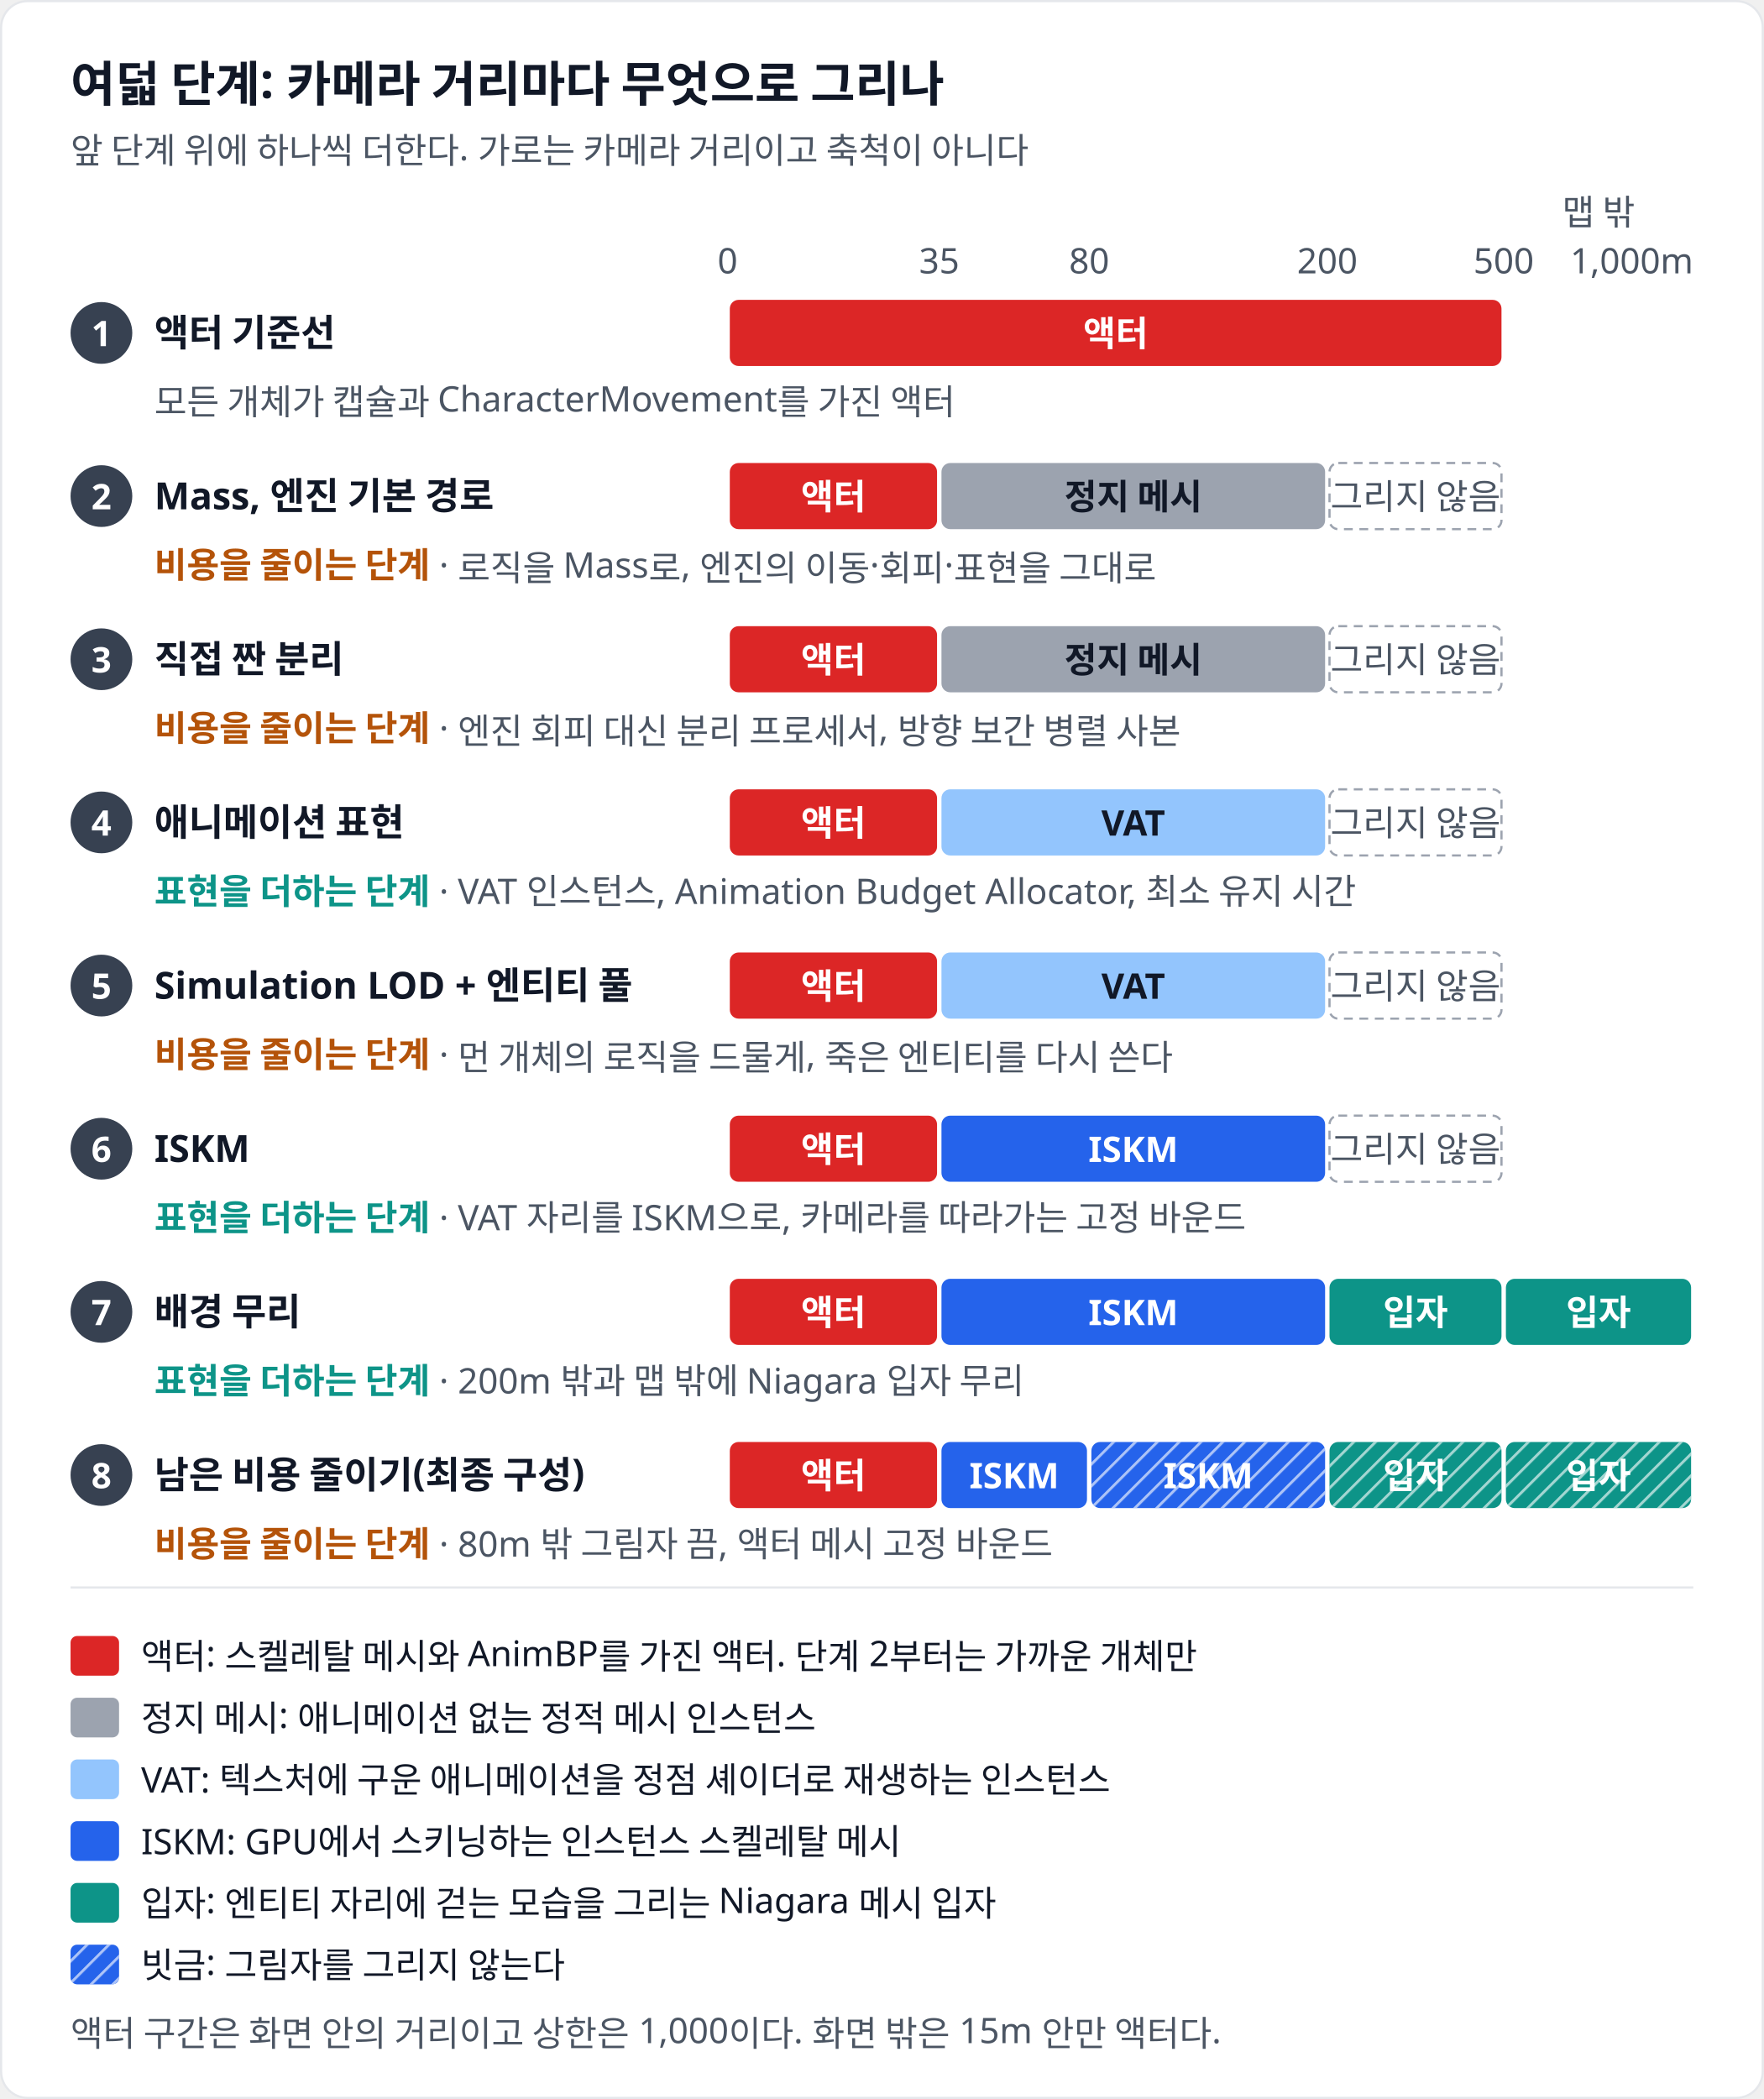
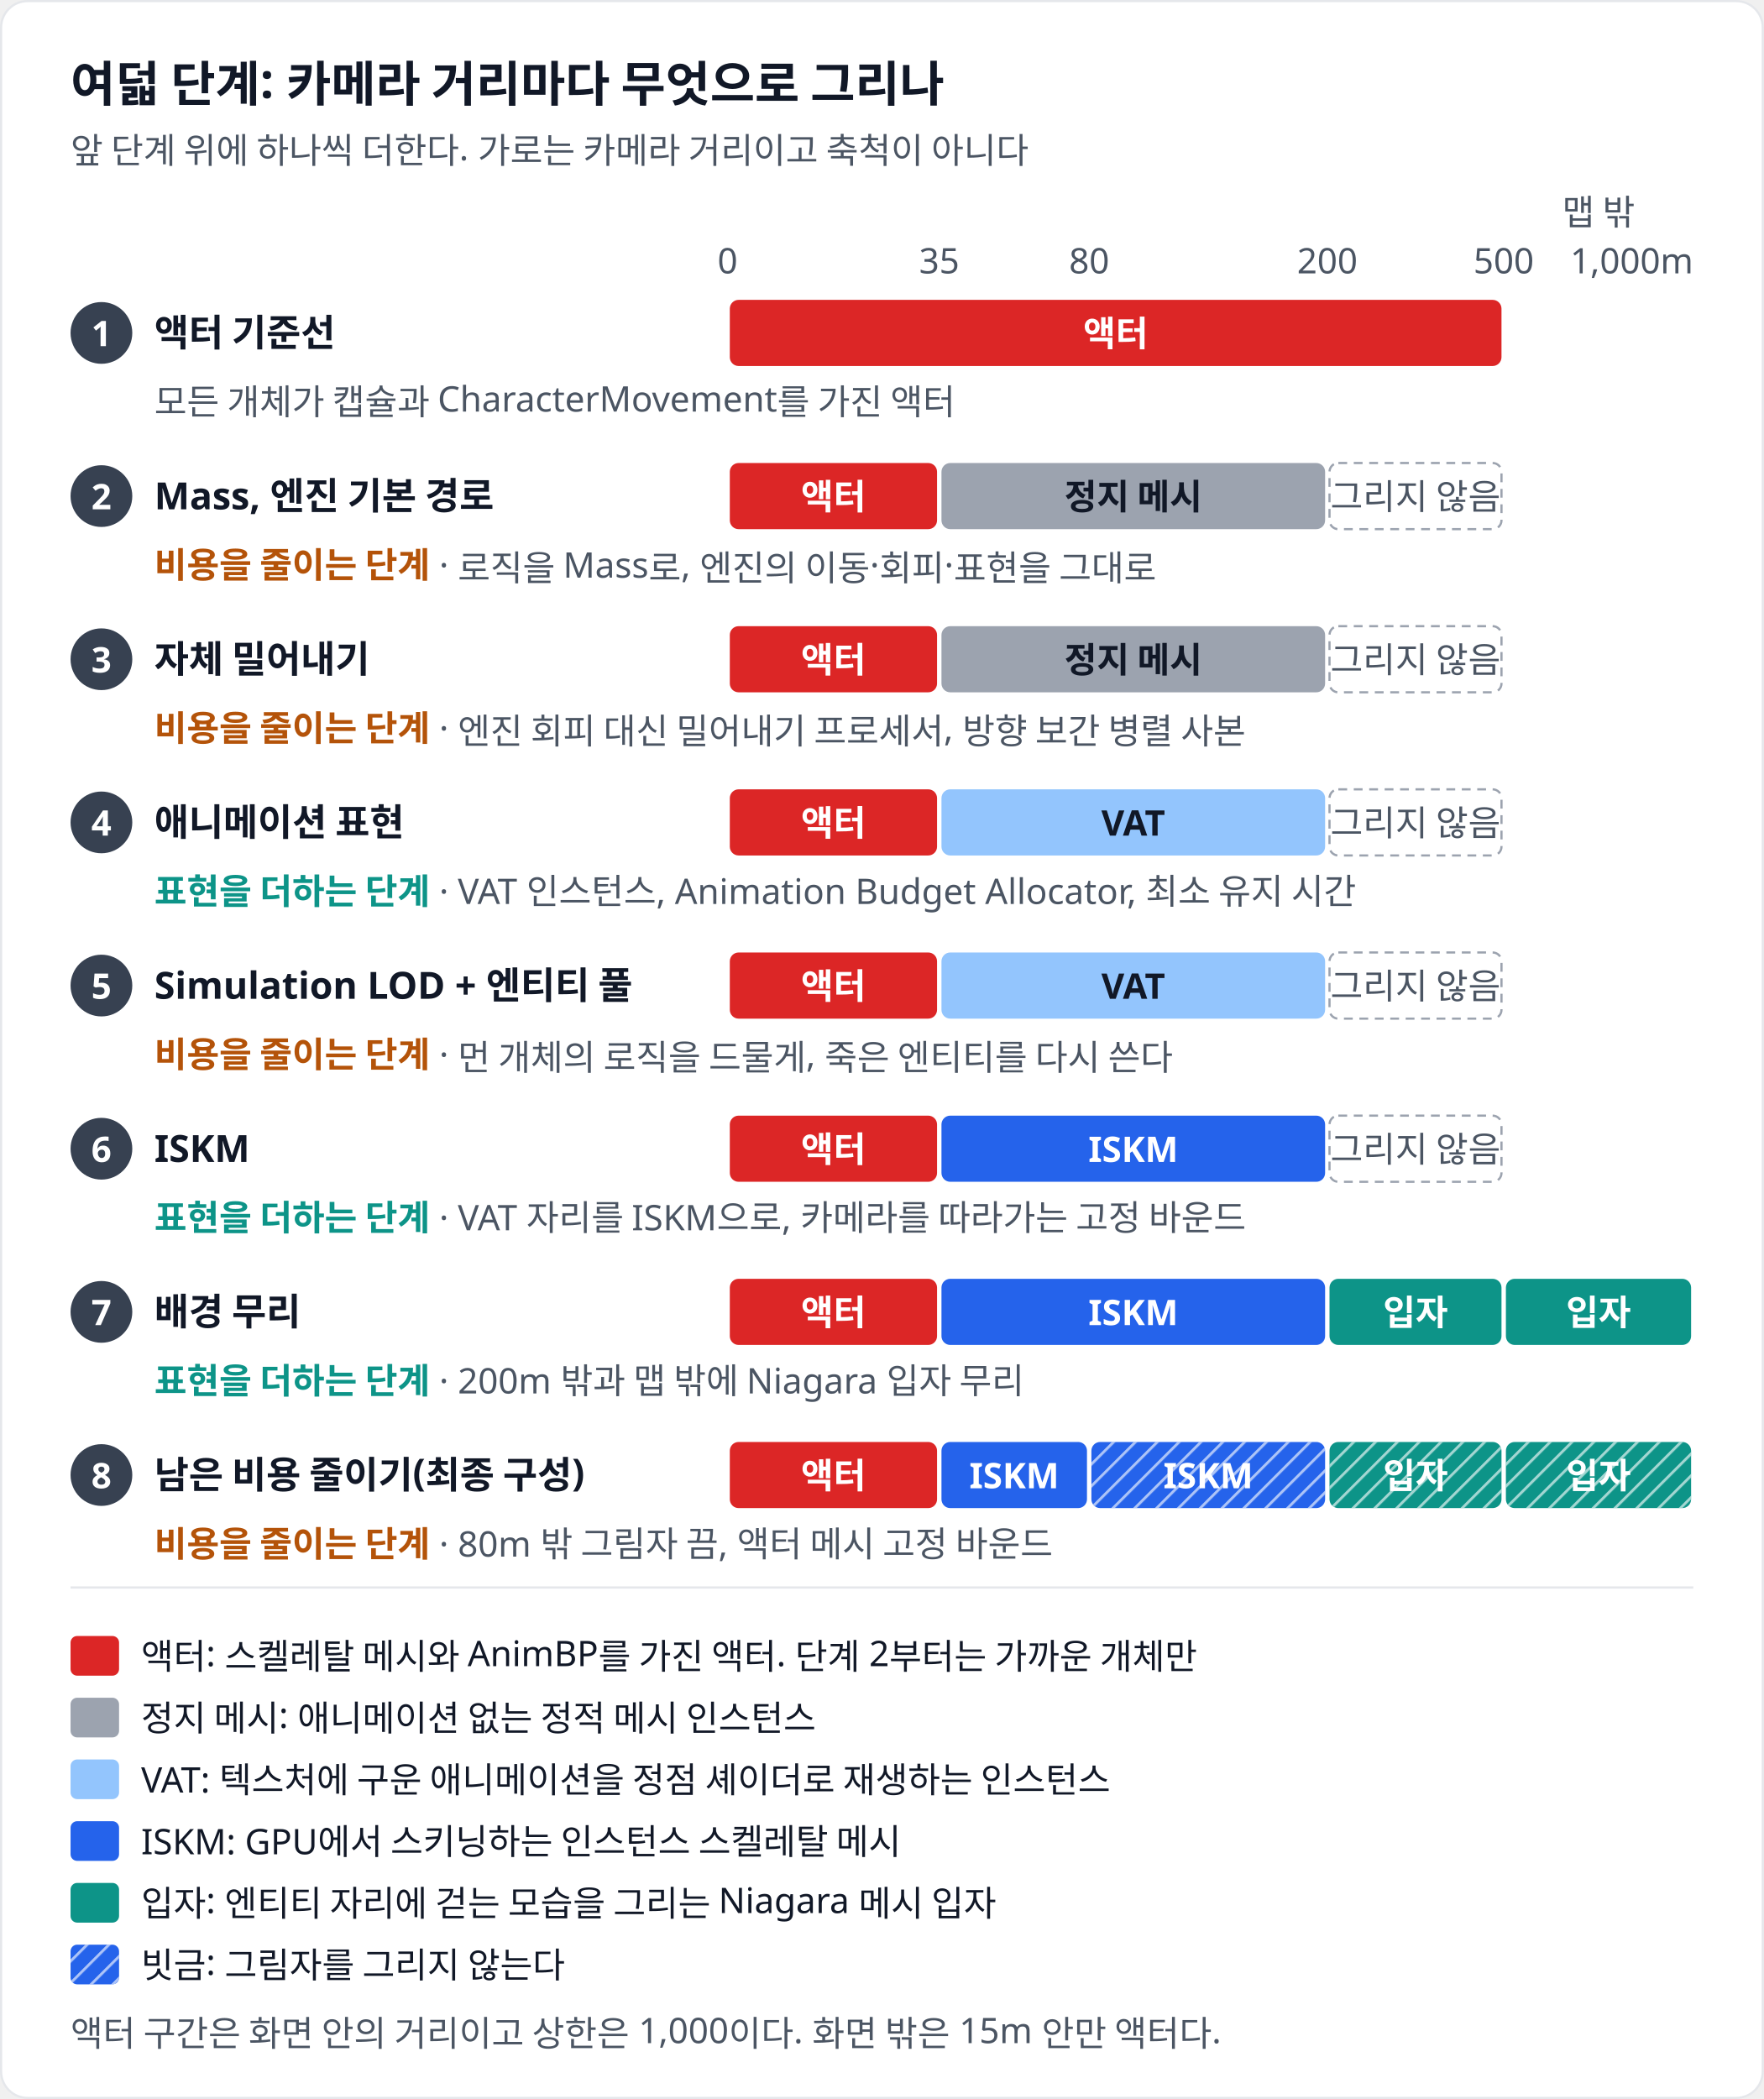
<svg xmlns="http://www.w3.org/2000/svg" width="800" height="952" viewBox="0 0 800 952" font-family="Malgun Gothic, Apple SD Gothic Neo, Noto Sans KR, Segoe UI, sans-serif" font-size="16" fill="#111827">
  <defs>
    <pattern id="hatch" width="8" height="8" patternUnits="userSpaceOnUse" patternTransform="rotate(45)">
      <rect width="8" height="8" fill="#f3f4f6" />
      <line x1="0" y1="0" x2="0" y2="8" stroke="#9ca3af" stroke-width="3" />
    </pattern>
    <pattern id="shade" width="7" height="7" patternUnits="userSpaceOnUse" patternTransform="rotate(45)">
      <line x1="0" y1="0" x2="0" y2="7" stroke="#ffffff" stroke-opacity="0.6" stroke-width="2.5" />
    </pattern>
    <marker id="arrow" viewBox="0 0 10 10" refX="9" refY="5" markerWidth="7" markerHeight="7" orient="auto-start-reverse">
      <path d="M0 0 L10 5 L0 10 z" fill="#374151" />
    </marker>
    <marker id="arrowb" viewBox="0 0 10 10" refX="9" refY="5" markerWidth="7" markerHeight="7" orient="auto-start-reverse">
      <path d="M0 0 L10 5 L0 10 z" fill="#2563eb" />
    </marker>
  </defs>
  <rect x="0.5" y="0.5" width="799" height="951" rx="12" fill="#ffffff" stroke="#e5e7eb" />
  <text x="32" y="46" font-size="22" font-weight="700">여덟 단계: 카메라 거리마다 무엇으로 그리나</text>
  <text x="32" y="74" font-size="16" fill="#4b5563">앞 단계 위에 하나씩 더한다. 가로는 카메라 거리이고 축척이 아니다</text>
  <text x="330.0" y="124" text-anchor="middle" font-size="16" fill="#4b5563">0</text>
  <text x="426.0" y="124" text-anchor="middle" font-size="16" fill="#4b5563">35</text>
  <text x="494.0" y="124" text-anchor="middle" font-size="16" fill="#4b5563">80</text>
  <text x="602.0" y="124" text-anchor="middle" font-size="16" fill="#4b5563">200</text>
  <text x="682.0" y="124" text-anchor="middle" font-size="16" fill="#4b5563">500</text>
  <text x="768.0" y="124" text-anchor="end" font-size="16" fill="#4b5563">1,000m</text>
  <text x="725.0" y="102" text-anchor="middle" font-size="16" fill="#4b5563">맵 밖</text>
  <circle cx="46" cy="151" r="14" fill="#374151" />
  <text x="46" y="157" text-anchor="middle" font-size="16" font-weight="700" fill="white">1</text>
  <text x="70" y="157" font-size="17" font-weight="700">액터 기준선</text>
  <text x="70" y="188" font-size="16" fill="#4b5563">모든 개체가 캡슐과 CharacterMovement를 가진 액터</text>
  <rect x="331.0" y="136" width="350.0" height="30" rx="4" fill="#dc2626" />
  <text x="506.0" y="157" text-anchor="middle" font-size="16" font-weight="700" fill="white">액터</text>
  <circle cx="46" cy="225" r="14" fill="#374151" />
  <text x="46" y="231" text-anchor="middle" font-size="16" font-weight="700" fill="white">2</text>
  <text x="70" y="231" font-size="17" font-weight="700">Mass, 엔진 기본 경로</text>
  <text x="70" y="262" font-size="16" fill="#4b5563">
    <tspan font-weight="700" fill="#b45309">비용을 줄이는 단계</tspan> · 로직을 Mass로, 엔진의 이동·회피·표현을 그대로</text>
  <rect x="331.0" y="210" width="94.0" height="30" rx="4" fill="#dc2626" />
  <text x="378.0" y="231" text-anchor="middle" font-size="16" font-weight="700" fill="white">액터</text>
  <rect x="427.0" y="210" width="174.0" height="30" rx="4" fill="#9ca3af" />
  <text x="514.0" y="231" text-anchor="middle" font-size="16" font-weight="700" fill="#111827">정지 메시</text>
  <rect x="603.0" y="210" width="78.0" height="30" rx="4" fill="white" stroke="#9ca3af" stroke-dasharray="4 3" />
  <text x="642.0" y="231" text-anchor="middle" font-size="16" fill="#4b5563">그리지 않음</text>
  <circle cx="46" cy="299" r="14" fill="#374151" />
  <text x="46" y="305" text-anchor="middle" font-size="16" font-weight="700" fill="white">3</text>
-   <text x="70" y="305" font-size="17" font-weight="700">직접 짠 분리</text>
+   <text x="70" y="305" font-size="17" font-weight="700">자체 밀어내기</text>
  <text x="70" y="336" font-size="16" fill="#4b5563">
-     <tspan font-weight="700" fill="#b45309">비용을 줄이는 단계</tspan> · 엔진 회피 대신 분리 프로세서, 방향 보간 병렬 사본</text>
+     <tspan font-weight="700" fill="#b45309">비용을 줄이는 단계</tspan> · 엔진 회피 대신 밀어내기 프로세서, 방향 보간 병렬 사본</text>
  <rect x="331.0" y="284" width="94.0" height="30" rx="4" fill="#dc2626" />
  <text x="378.0" y="305" text-anchor="middle" font-size="16" font-weight="700" fill="white">액터</text>
  <rect x="427.0" y="284" width="174.0" height="30" rx="4" fill="#9ca3af" />
  <text x="514.0" y="305" text-anchor="middle" font-size="16" font-weight="700" fill="#111827">정지 메시</text>
  <rect x="603.0" y="284" width="78.0" height="30" rx="4" fill="white" stroke="#9ca3af" stroke-dasharray="4 3" />
  <text x="642.0" y="305" text-anchor="middle" font-size="16" fill="#4b5563">그리지 않음</text>
  <circle cx="46" cy="373" r="14" fill="#374151" />
  <text x="46" y="379" text-anchor="middle" font-size="16" font-weight="700" fill="white">4</text>
  <text x="70" y="379" font-size="17" font-weight="700">애니메이션 표현</text>
  <text x="70" y="410" font-size="16" fill="#4b5563">
    <tspan font-weight="700" fill="#0d9488">표현을 더하는 단계</tspan> · VAT 인스턴스, Animation Budget Allocator, 최소 유지 시간</text>
  <rect x="331.0" y="358" width="94.0" height="30" rx="4" fill="#dc2626" />
  <text x="378.0" y="379" text-anchor="middle" font-size="16" font-weight="700" fill="white">액터</text>
  <rect x="427.0" y="358" width="174.0" height="30" rx="4" fill="#93c5fd" />
  <text x="514.0" y="379" text-anchor="middle" font-size="16" font-weight="700" fill="#111827">VAT</text>
  <rect x="603.0" y="358" width="78.0" height="30" rx="4" fill="white" stroke="#9ca3af" stroke-dasharray="4 3" />
  <text x="642.0" y="379" text-anchor="middle" font-size="16" fill="#4b5563">그리지 않음</text>
  <circle cx="46" cy="447" r="14" fill="#374151" />
  <text x="46" y="453" text-anchor="middle" font-size="16" font-weight="700" fill="white">5</text>
  <text x="70" y="453" font-size="17" font-weight="700">Simulation LOD + 엔티티 풀</text>
  <text x="70" y="484" font-size="16" fill="#4b5563">
    <tspan font-weight="700" fill="#b45309">비용을 줄이는 단계</tspan> · 먼 개체의 로직을 드물게, 죽은 엔티티를 다시 쓴다</text>
  <rect x="331.0" y="432" width="94.0" height="30" rx="4" fill="#dc2626" />
  <text x="378.0" y="453" text-anchor="middle" font-size="16" font-weight="700" fill="white">액터</text>
  <rect x="427.0" y="432" width="174.0" height="30" rx="4" fill="#93c5fd" />
  <text x="514.0" y="453" text-anchor="middle" font-size="16" font-weight="700" fill="#111827">VAT</text>
  <rect x="603.0" y="432" width="78.0" height="30" rx="4" fill="white" stroke="#9ca3af" stroke-dasharray="4 3" />
  <text x="642.0" y="453" text-anchor="middle" font-size="16" fill="#4b5563">그리지 않음</text>
  <circle cx="46" cy="521" r="14" fill="#374151" />
  <text x="46" y="527" text-anchor="middle" font-size="16" font-weight="700" fill="white">6</text>
  <text x="70" y="527" font-size="17" font-weight="700">ISKM</text>
  <text x="70" y="558" font-size="16" fill="#4b5563">
    <tspan font-weight="700" fill="#0d9488">표현을 더하는 단계</tspan> · VAT 자리를 ISKM으로, 카메라를 따라가는 고정 바운드</text>
  <rect x="331.0" y="506" width="94.0" height="30" rx="4" fill="#dc2626" />
  <text x="378.0" y="527" text-anchor="middle" font-size="16" font-weight="700" fill="white">액터</text>
  <rect x="427.0" y="506" width="174.0" height="30" rx="4" fill="#2563eb" />
  <text x="514.0" y="527" text-anchor="middle" font-size="16" font-weight="700" fill="white">ISKM</text>
  <rect x="603.0" y="506" width="78.0" height="30" rx="4" fill="white" stroke="#9ca3af" stroke-dasharray="4 3" />
  <text x="642.0" y="527" text-anchor="middle" font-size="16" fill="#4b5563">그리지 않음</text>
  <circle cx="46" cy="595" r="14" fill="#374151" />
  <text x="46" y="601" text-anchor="middle" font-size="16" font-weight="700" fill="white">7</text>
  <text x="70" y="601" font-size="17" font-weight="700">배경 무리</text>
  <text x="70" y="632" font-size="16" fill="#4b5563">
    <tspan font-weight="700" fill="#0d9488">표현을 더하는 단계</tspan> · 200m 밖과 맵 밖에 Niagara 입자 무리</text>
  <rect x="331.0" y="580" width="94.0" height="30" rx="4" fill="#dc2626" />
  <text x="378.0" y="601" text-anchor="middle" font-size="16" font-weight="700" fill="white">액터</text>
  <rect x="427.0" y="580" width="174.0" height="30" rx="4" fill="#2563eb" />
  <text x="514.0" y="601" text-anchor="middle" font-size="16" font-weight="700" fill="white">ISKM</text>
  <rect x="603.0" y="580" width="78.0" height="30" rx="4" fill="#0d9488" />
  <text x="642.0" y="601" text-anchor="middle" font-size="16" font-weight="700" fill="white">입자</text>
  <rect x="683.0" y="580" width="84.0" height="30" rx="4" fill="#0d9488" />
  <text x="725.0" y="601" text-anchor="middle" font-size="16" font-weight="700" fill="white">입자</text>
  <circle cx="46" cy="669" r="14" fill="#374151" />
  <text x="46" y="675" text-anchor="middle" font-size="16" font-weight="700" fill="white">8</text>
  <text x="70" y="675" font-size="17" font-weight="700">남은 비용 줄이기(최종 구성)</text>
  <text x="70" y="706" font-size="16" fill="#4b5563">
    <tspan font-weight="700" fill="#b45309">비용을 줄이는 단계</tspan> · 80m 밖 그림자 끔, 액터 메시 고정 바운드</text>
  <rect x="331.0" y="654" width="94.0" height="30" rx="4" fill="#dc2626" />
  <text x="378.0" y="675" text-anchor="middle" font-size="16" font-weight="700" fill="white">액터</text>
  <rect x="427.0" y="654" width="66.0" height="30" rx="4" fill="#2563eb" />
  <text x="460.0" y="675" text-anchor="middle" font-size="16" font-weight="700" fill="white">ISKM</text>
  <rect x="495.0" y="654" width="106.0" height="30" rx="4" fill="#2563eb" />
  <rect x="495.0" y="654" width="106.0" height="30" rx="4" fill="url(#shade)" />
  <text x="548.0" y="675" text-anchor="middle" font-size="16" font-weight="700" fill="white">ISKM</text>
  <rect x="603.0" y="654" width="78.0" height="30" rx="4" fill="#0d9488" />
  <rect x="603.0" y="654" width="78.0" height="30" rx="4" fill="url(#shade)" />
  <text x="642.0" y="675" text-anchor="middle" font-size="16" font-weight="700" fill="white">입자</text>
  <rect x="683.0" y="654" width="84.0" height="30" rx="4" fill="#0d9488" />
  <rect x="683.0" y="654" width="84.0" height="30" rx="4" fill="url(#shade)" />
  <text x="725.0" y="675" text-anchor="middle" font-size="16" font-weight="700" fill="white">입자</text>
  <line x1="32" y1="720" x2="768" y2="720" stroke="#e5e7eb" />
  <rect x="32" y="742" width="22" height="18" rx="3" fill="#dc2626" />
  <text x="64" y="757" font-size="16">액터: 스켈레탈 메시와 AnimBP를 가진 액터. 단계 2부터는 가까운 개체만</text>
  <rect x="32" y="770" width="22" height="18" rx="3" fill="#9ca3af" />
  <text x="64" y="785" font-size="16">정지 메시: 애니메이션 없는 정적 메시 인스턴스</text>
  <rect x="32" y="798" width="22" height="18" rx="3" fill="#93c5fd" />
  <text x="64" y="813" font-size="16">VAT: 텍스처에 구운 애니메이션을 정점 셰이더로 재생하는 인스턴스</text>
  <rect x="32" y="826" width="22" height="18" rx="3" fill="#2563eb" />
  <text x="64" y="841" font-size="16">ISKM: GPU에서 스키닝하는 인스턴스 스켈레탈 메시</text>
  <rect x="32" y="854" width="22" height="18" rx="3" fill="#0d9488" />
  <text x="64" y="869" font-size="16">입자: 엔티티 자리에 걷는 모습을 그리는 Niagara 메시 입자</text>
  <rect x="32" y="882" width="22" height="18" rx="3" fill="#2563eb" />
  <rect x="32" y="882" width="22" height="18" rx="3" fill="url(#shade)" />
  <text x="64" y="897" font-size="16">빗금: 그림자를 그리지 않는다</text>
  <text x="32" y="928" font-size="16" fill="#4b5563">액터 구간은 화면 안의 거리이고 상한은 1,000이다. 화면 밖은 15m 안만 액터다.</text>
</svg>
